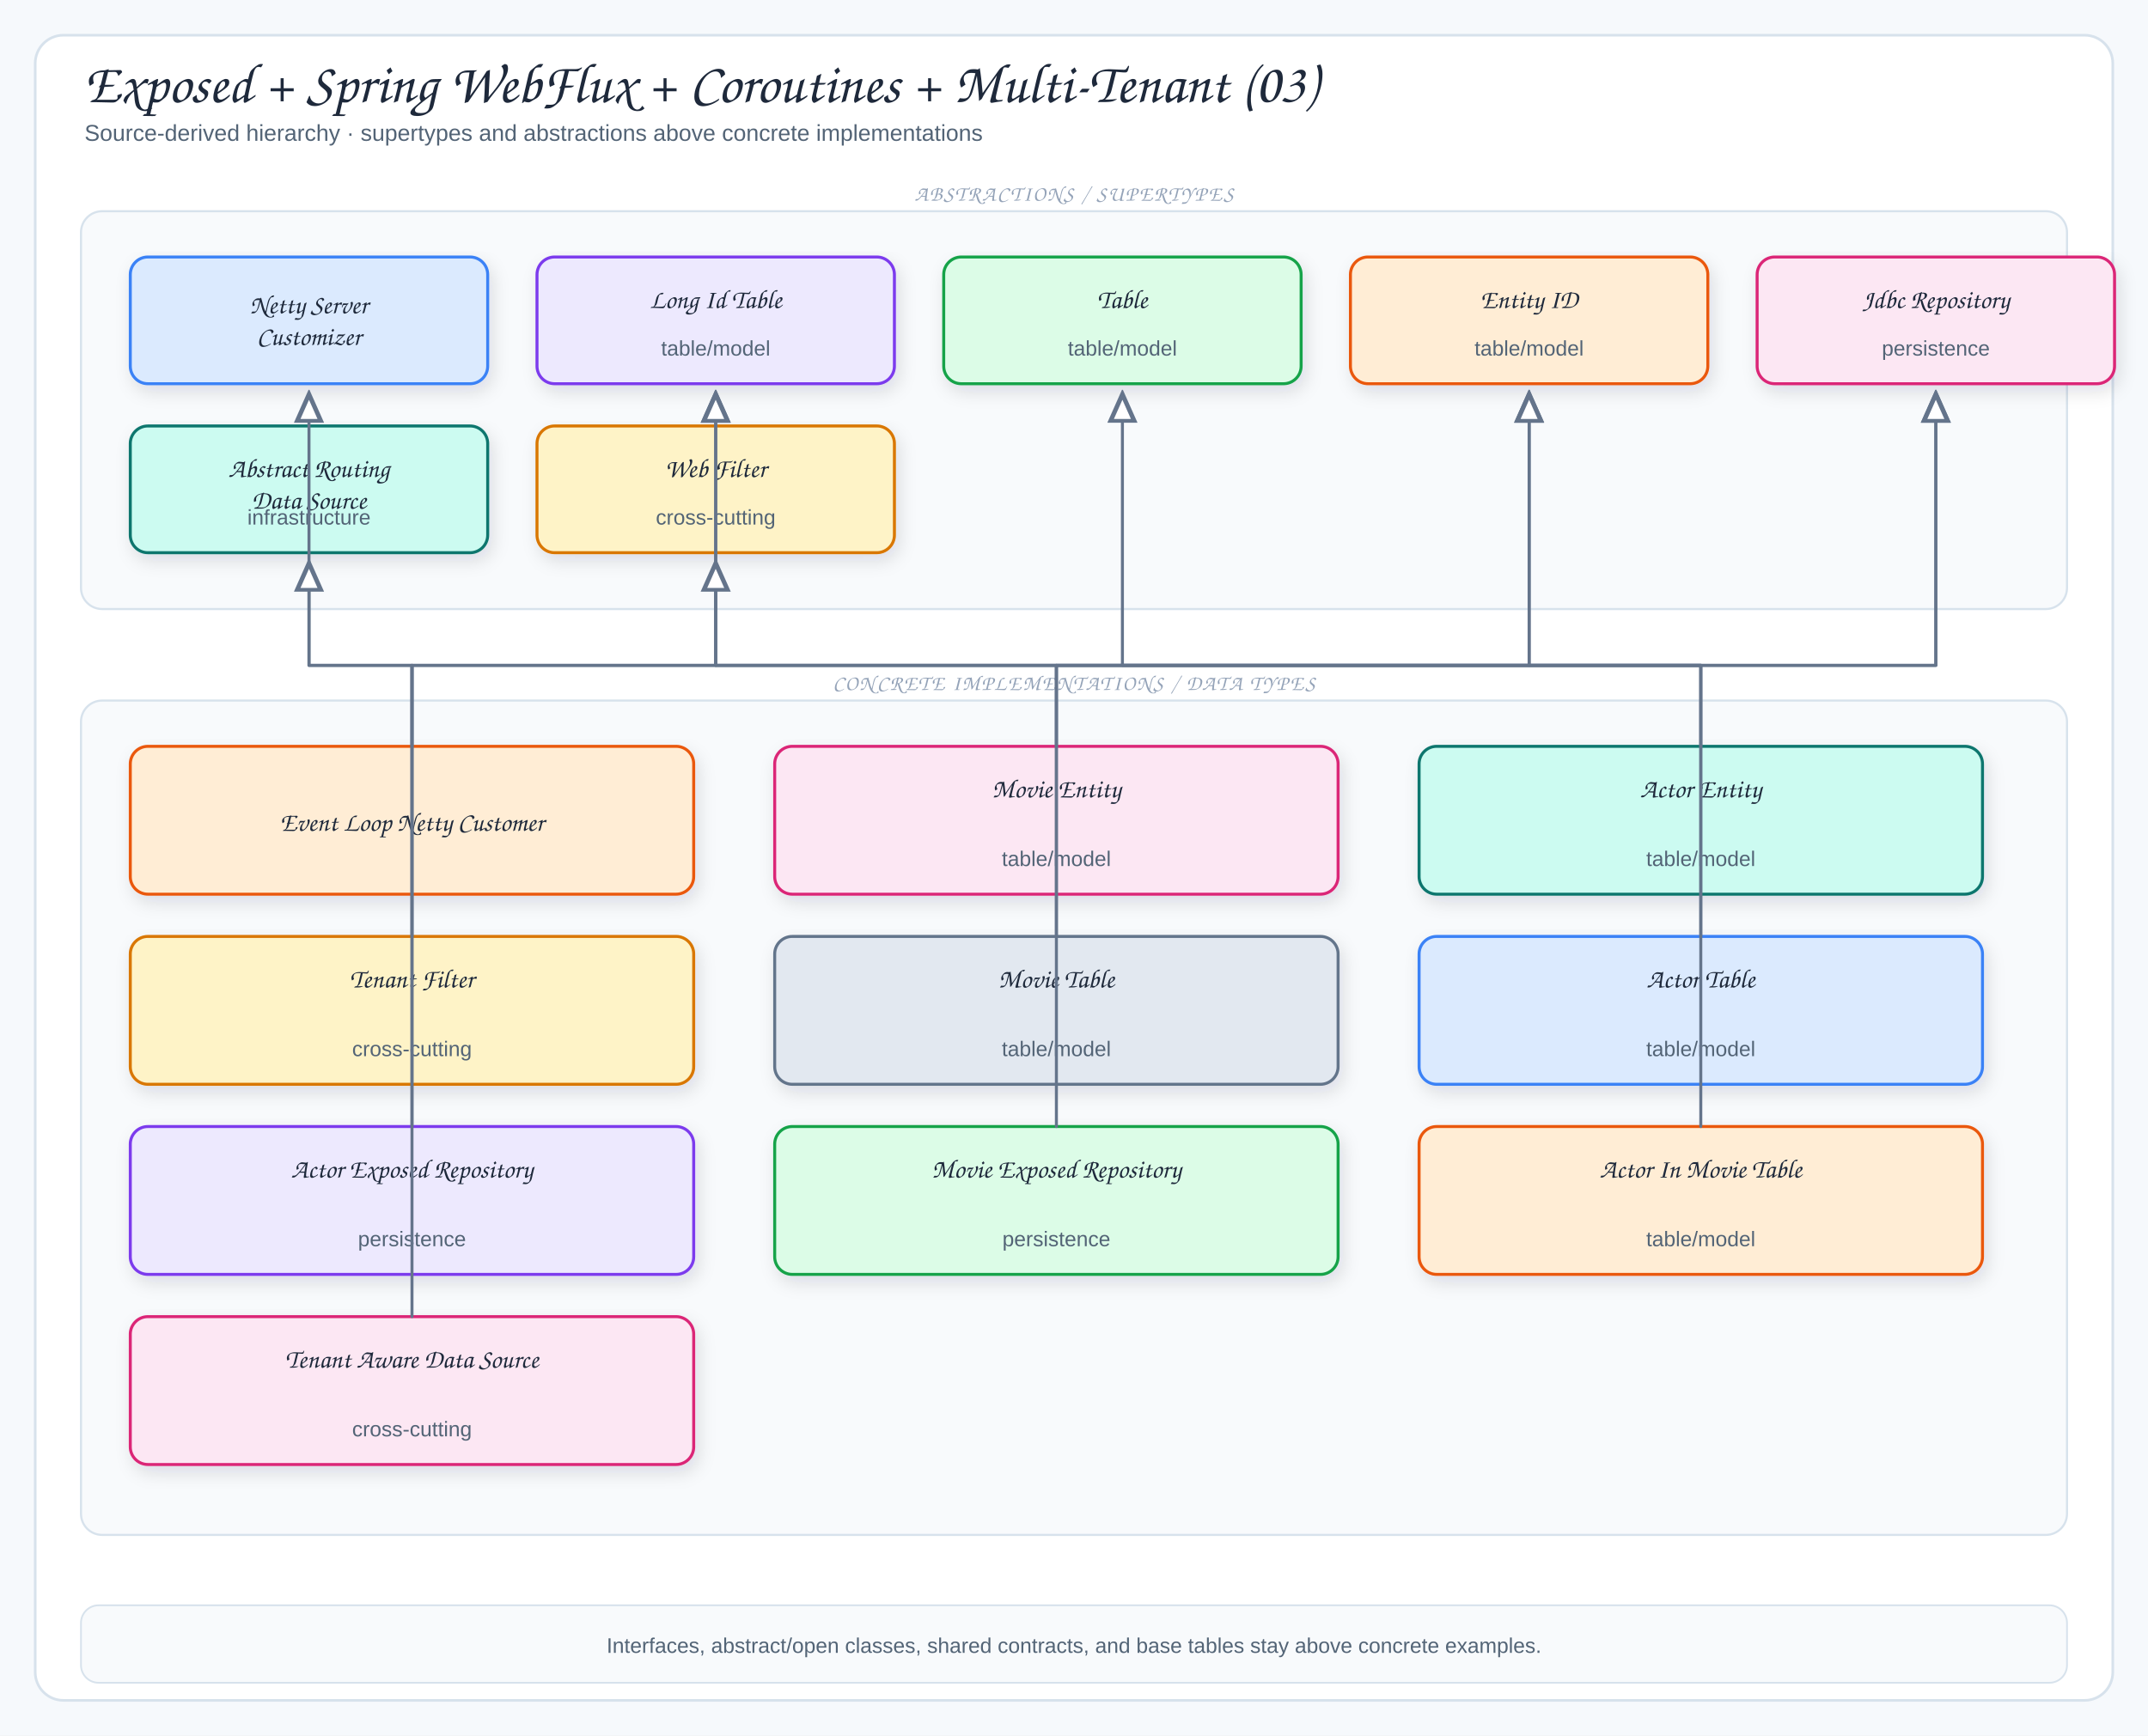
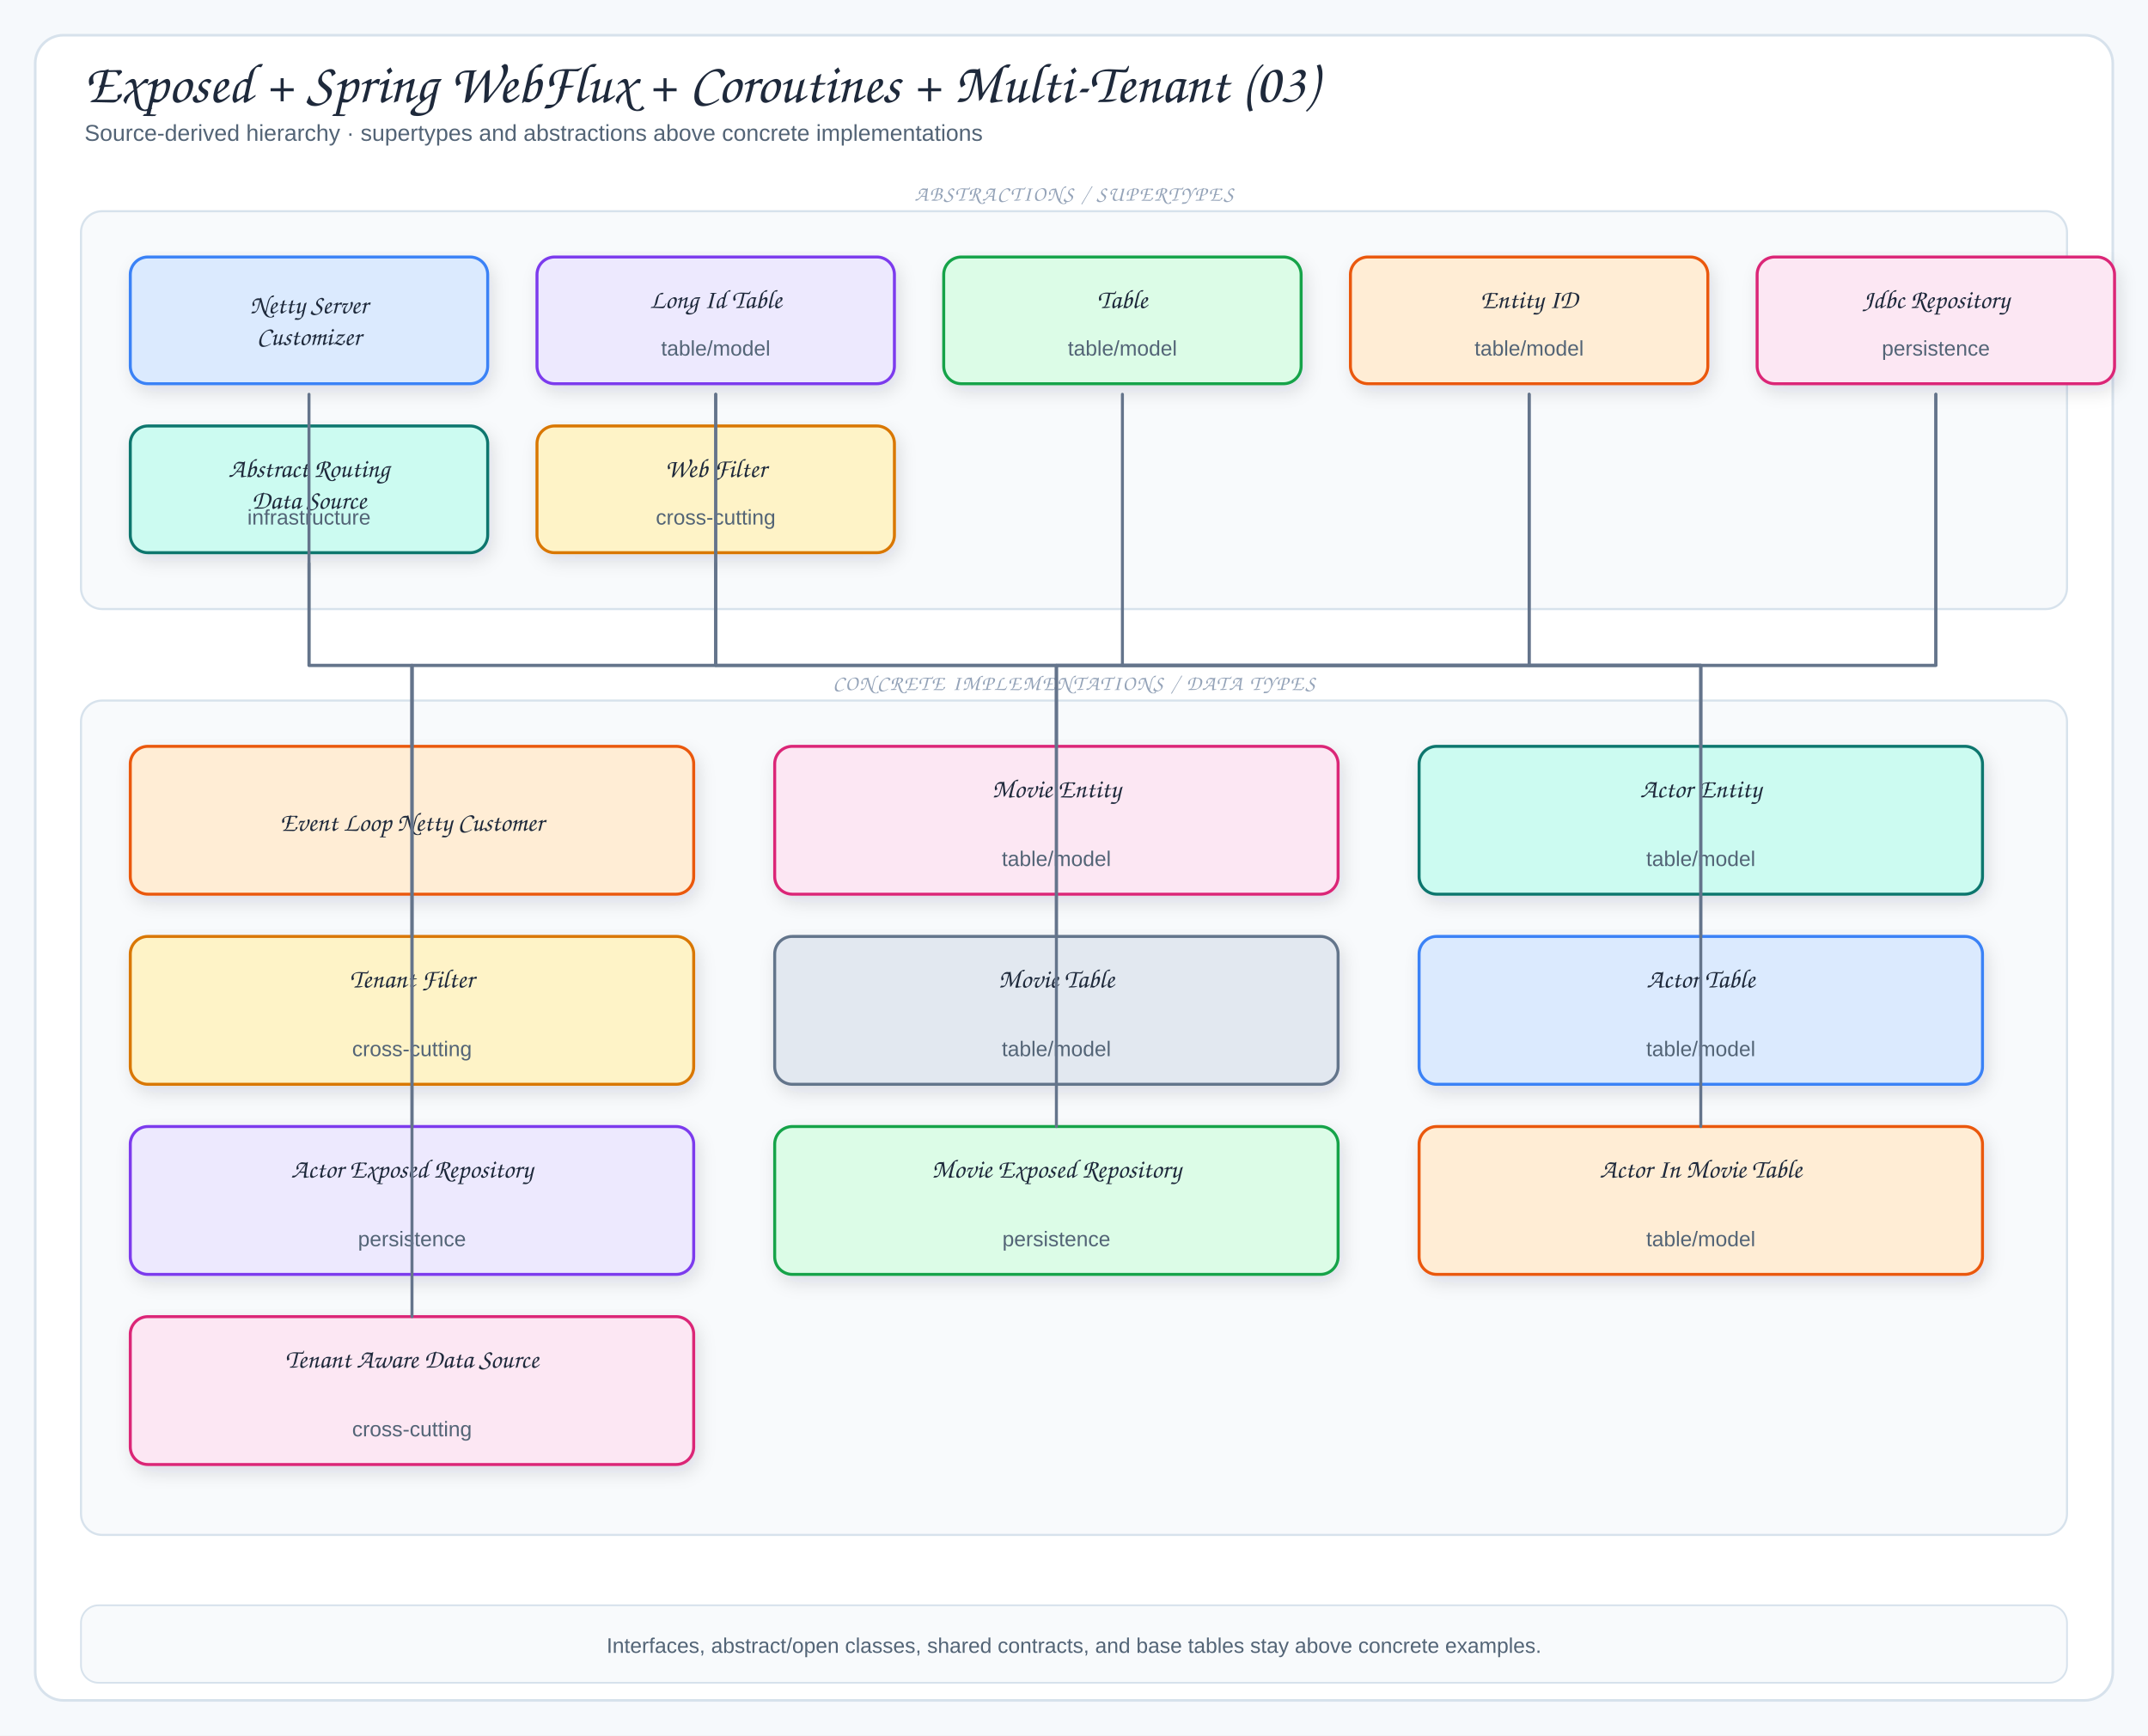
<svg xmlns="http://www.w3.org/2000/svg" viewBox="0 0 1220 986" width="1220" height="986" role="img" aria-label="Exposed + Spring WebFlux + Coroutines + Multi-Tenant (03)">
  <defs>
    <filter id="shadow" x="-10%" y="-10%" width="120%" height="130%">
      <feDropShadow dx="2" dy="4" stdDeviation="5" flood-color="#1f2937" flood-opacity="0.12" />
    </filter>
    <marker id="arrow" markerWidth="9" markerHeight="9" refX="8" refY="4.5" orient="auto">
      <path d="M1,1 L8,4.5 L1,8 Z" fill="#64748b" />
    </marker>
    <marker id="inherit" markerWidth="11" markerHeight="10" refX="9.5" refY="5" orient="auto">
      <path d="M0.5,1 L9.5,5 L0.5,9 Z" fill="#fff" stroke="#64748b" stroke-width="1.5" />
    </marker>
    <style>
  .canvas{fill:#f6f9fc}
  .frame{fill:#fff;stroke:#d7e2ec;stroke-width:1.5}
  .panel{fill:#f8fafc;stroke:#d7e2ec;stroke-width:1.2}
  .card{stroke-width:1.7;filter:url(#shadow)}
  .title{font-family:"Architects Daughter","Comic Sans MS",cursive;font-size:32px;fill:#1e293b}
  .subtitle{font-family:"Comic Sans MS","Comic Sans","Comic Neue",Arial,sans-serif;font-size:13px;fill:#536476}
  .panelTitle{font-family:"Architects Daughter","Comic Sans MS",cursive;font-size:12px;letter-spacing:.08em;fill:#94a3b8}
  .label{font-family:"Architects Daughter","Comic Sans MS",cursive;font-size:18px;fill:#1e293b}
  .smallLabel{font-family:"Architects Daughter","Comic Sans MS",cursive;font-size:15px;fill:#1e293b}
  .detail{font-family:"Comic Sans MS","Comic Sans","Comic Neue",Arial,sans-serif;font-size:12px;fill:#536476}
  .tiny{font-family:"Comic Sans MS","Comic Sans","Comic Neue",Arial,sans-serif;font-size:10px;fill:#64748b}
-   .arrow{fill:none;stroke:#64748b;stroke-width:2;stroke-linecap:round;stroke-linejoin:round;marker-end:url(#arrow)}
-   .softArrow{fill:none;stroke:#94a3b8;stroke-width:1.5;stroke-linecap:round;stroke-linejoin:round;stroke-dasharray:5 5;marker-end:url(#arrow)}
-   .inherit{fill:none;stroke:#64748b;stroke-width:1.7;stroke-linecap:round;stroke-linejoin:round;marker-end:url(#inherit)}
+   .arrow{fill:none;stroke:#64748b;stroke-width:2;stroke-linecap:round;stroke-linejoin:round}
+   .softArrow{fill:none;stroke:#94a3b8;stroke-width:1.5;stroke-linecap:round;stroke-linejoin:round;stroke-dasharray:5 5}
+   .inherit{fill:none;stroke:#64748b;stroke-width:1.7;stroke-linecap:round;stroke-linejoin:round}
  .divider{stroke:#cbd5e1;stroke-width:1.2;stroke-dasharray:6 6}
</style>
  </defs>
  <rect width="1220" height="986" class="canvas" />
  <rect x="20" y="20" width="1180" height="946" rx="16" class="frame" />
  <text x="48" y="58" class="title">Exposed + Spring WebFlux + Coroutines + Multi-Tenant (03)</text>
  <text x="48" y="80" class="subtitle">Source-derived hierarchy · supertypes and abstractions above concrete implementations</text>
  <rect x="46" y="120" width="1128" height="226" rx="12" class="panel" />
  <text x="610" y="114" class="panelTitle" text-anchor="middle">ABSTRACTIONS / SUPERTYPES</text>
  <rect x="74" y="146" width="203" height="72" rx="10" fill="#dbeafe" stroke="#3b82f6" class="card" />
  <text x="175.5" y="178" class="smallLabel" text-anchor="middle">Netty Server</text>
  <text x="175.5" y="196" class="smallLabel" text-anchor="middle">Customizer</text>
  <rect x="305" y="146" width="203" height="72" rx="10" fill="#ede9fe" stroke="#7c3aed" class="card" />
  <text x="406.5" y="175" class="smallLabel" text-anchor="middle">Long Id Table</text>
  <text x="406.5" y="202" class="detail" text-anchor="middle">table/model</text>
  <rect x="536" y="146" width="203" height="72" rx="10" fill="#dcfce7" stroke="#16a34a" class="card" />
  <text x="637.5" y="175" class="smallLabel" text-anchor="middle">Table</text>
  <text x="637.5" y="202" class="detail" text-anchor="middle">table/model</text>
  <rect x="767" y="146" width="203" height="72" rx="10" fill="#ffedd5" stroke="#ea580c" class="card" />
  <text x="868.5" y="175" class="smallLabel" text-anchor="middle">Entity ID</text>
  <text x="868.5" y="202" class="detail" text-anchor="middle">table/model</text>
  <rect x="998" y="146" width="203" height="72" rx="10" fill="#fce7f3" stroke="#db2777" class="card" />
  <text x="1099.5" y="175" class="smallLabel" text-anchor="middle">Jdbc Repository</text>
  <text x="1099.5" y="202" class="detail" text-anchor="middle">persistence</text>
  <rect x="74" y="242" width="203" height="72" rx="10" fill="#ccfbf1" stroke="#0f766e" class="card" />
  <text x="175.5" y="271" class="smallLabel" text-anchor="middle">Abstract Routing</text>
  <text x="175.5" y="289" class="smallLabel" text-anchor="middle">Data Source</text>
  <text x="175.5" y="298" class="detail" text-anchor="middle">infrastructure</text>
  <rect x="305" y="242" width="203" height="72" rx="10" fill="#fef3c7" stroke="#d97706" class="card" />
  <text x="406.5" y="271" class="smallLabel" text-anchor="middle">Web Filter</text>
  <text x="406.5" y="298" class="detail" text-anchor="middle">cross-cutting</text>
  <rect x="46" y="398" width="1128" height="474" rx="12" class="panel" />
  <text x="610" y="392" class="panelTitle" text-anchor="middle">CONCRETE IMPLEMENTATIONS / DATA TYPES</text>
  <rect x="74" y="424" width="320" height="84" rx="10" fill="#ffedd5" stroke="#ea580c" class="card" />
  <text x="234" y="472" class="smallLabel" text-anchor="middle">Event Loop Netty Customer</text>
  <rect x="440" y="424" width="320" height="84" rx="10" fill="#fce7f3" stroke="#db2777" class="card" />
  <text x="600" y="453" class="smallLabel" text-anchor="middle">Movie Entity</text>
  <text x="600" y="492" class="detail" text-anchor="middle">table/model</text>
  <rect x="806" y="424" width="320" height="84" rx="10" fill="#ccfbf1" stroke="#0f766e" class="card" />
  <text x="966" y="453" class="smallLabel" text-anchor="middle">Actor Entity</text>
  <text x="966" y="492" class="detail" text-anchor="middle">table/model</text>
  <rect x="74" y="532" width="320" height="84" rx="10" fill="#fef3c7" stroke="#d97706" class="card" />
  <text x="234" y="561" class="smallLabel" text-anchor="middle">Tenant Filter</text>
  <text x="234" y="600" class="detail" text-anchor="middle">cross-cutting</text>
  <rect x="440" y="532" width="320" height="84" rx="10" fill="#e2e8f0" stroke="#64748b" class="card" />
  <text x="600" y="561" class="smallLabel" text-anchor="middle">Movie Table</text>
  <text x="600" y="600" class="detail" text-anchor="middle">table/model</text>
  <rect x="806" y="532" width="320" height="84" rx="10" fill="#dbeafe" stroke="#3b82f6" class="card" />
  <text x="966" y="561" class="smallLabel" text-anchor="middle">Actor Table</text>
  <text x="966" y="600" class="detail" text-anchor="middle">table/model</text>
  <rect x="74" y="640" width="320" height="84" rx="10" fill="#ede9fe" stroke="#7c3aed" class="card" />
  <text x="234" y="669" class="smallLabel" text-anchor="middle">Actor Exposed Repository</text>
  <text x="234" y="708" class="detail" text-anchor="middle">persistence</text>
  <rect x="440" y="640" width="320" height="84" rx="10" fill="#dcfce7" stroke="#16a34a" class="card" />
  <text x="600" y="669" class="smallLabel" text-anchor="middle">Movie Exposed Repository</text>
  <text x="600" y="708" class="detail" text-anchor="middle">persistence</text>
  <rect x="806" y="640" width="320" height="84" rx="10" fill="#ffedd5" stroke="#ea580c" class="card" />
  <text x="966" y="669" class="smallLabel" text-anchor="middle">Actor In Movie Table</text>
  <text x="966" y="708" class="detail" text-anchor="middle">table/model</text>
  <rect x="74" y="748" width="320" height="84" rx="10" fill="#fce7f3" stroke="#db2777" class="card" />
  <text x="234" y="777" class="smallLabel" text-anchor="middle">Tenant Aware Data Source</text>
  <text x="234" y="816" class="detail" text-anchor="middle">cross-cutting</text>
  <path d="M234,424 L234,378 L175.5,378 L175.5,224" class="inherit" />
  <path d="M600,532 L600,378 L406.5,378 L406.5,224" class="inherit" />
  <path d="M966,532 L966,378 L406.5,378 L406.5,224" class="inherit" />
  <path d="M966,640 L966,378 L637.5,378 L637.5,224" class="inherit" />
  <path d="M600,424 L600,378 L868.5,378 L868.5,224" class="inherit" />
  <path d="M966,424 L966,378 L868.5,378 L868.5,224" class="inherit" />
  <path d="M234,640 L234,378 L1099.5,378 L1099.5,224" class="inherit" />
  <path d="M600,640 L600,378 L1099.5,378 L1099.5,224" class="inherit" />
  <path d="M234,748 L234,378 L175.5,378 L175.5,320" class="inherit" />
  <path d="M234,532 L234,378 L406.5,378 L406.5,320" class="inherit" />
  <rect x="46" y="912" width="1128" height="44" rx="10" fill="#f8fafc" stroke="#d7e2ec" />
  <text x="610" y="939" class="detail" text-anchor="middle">Interfaces, abstract/open classes, shared contracts, and base tables stay above concrete examples.</text>
</svg>
